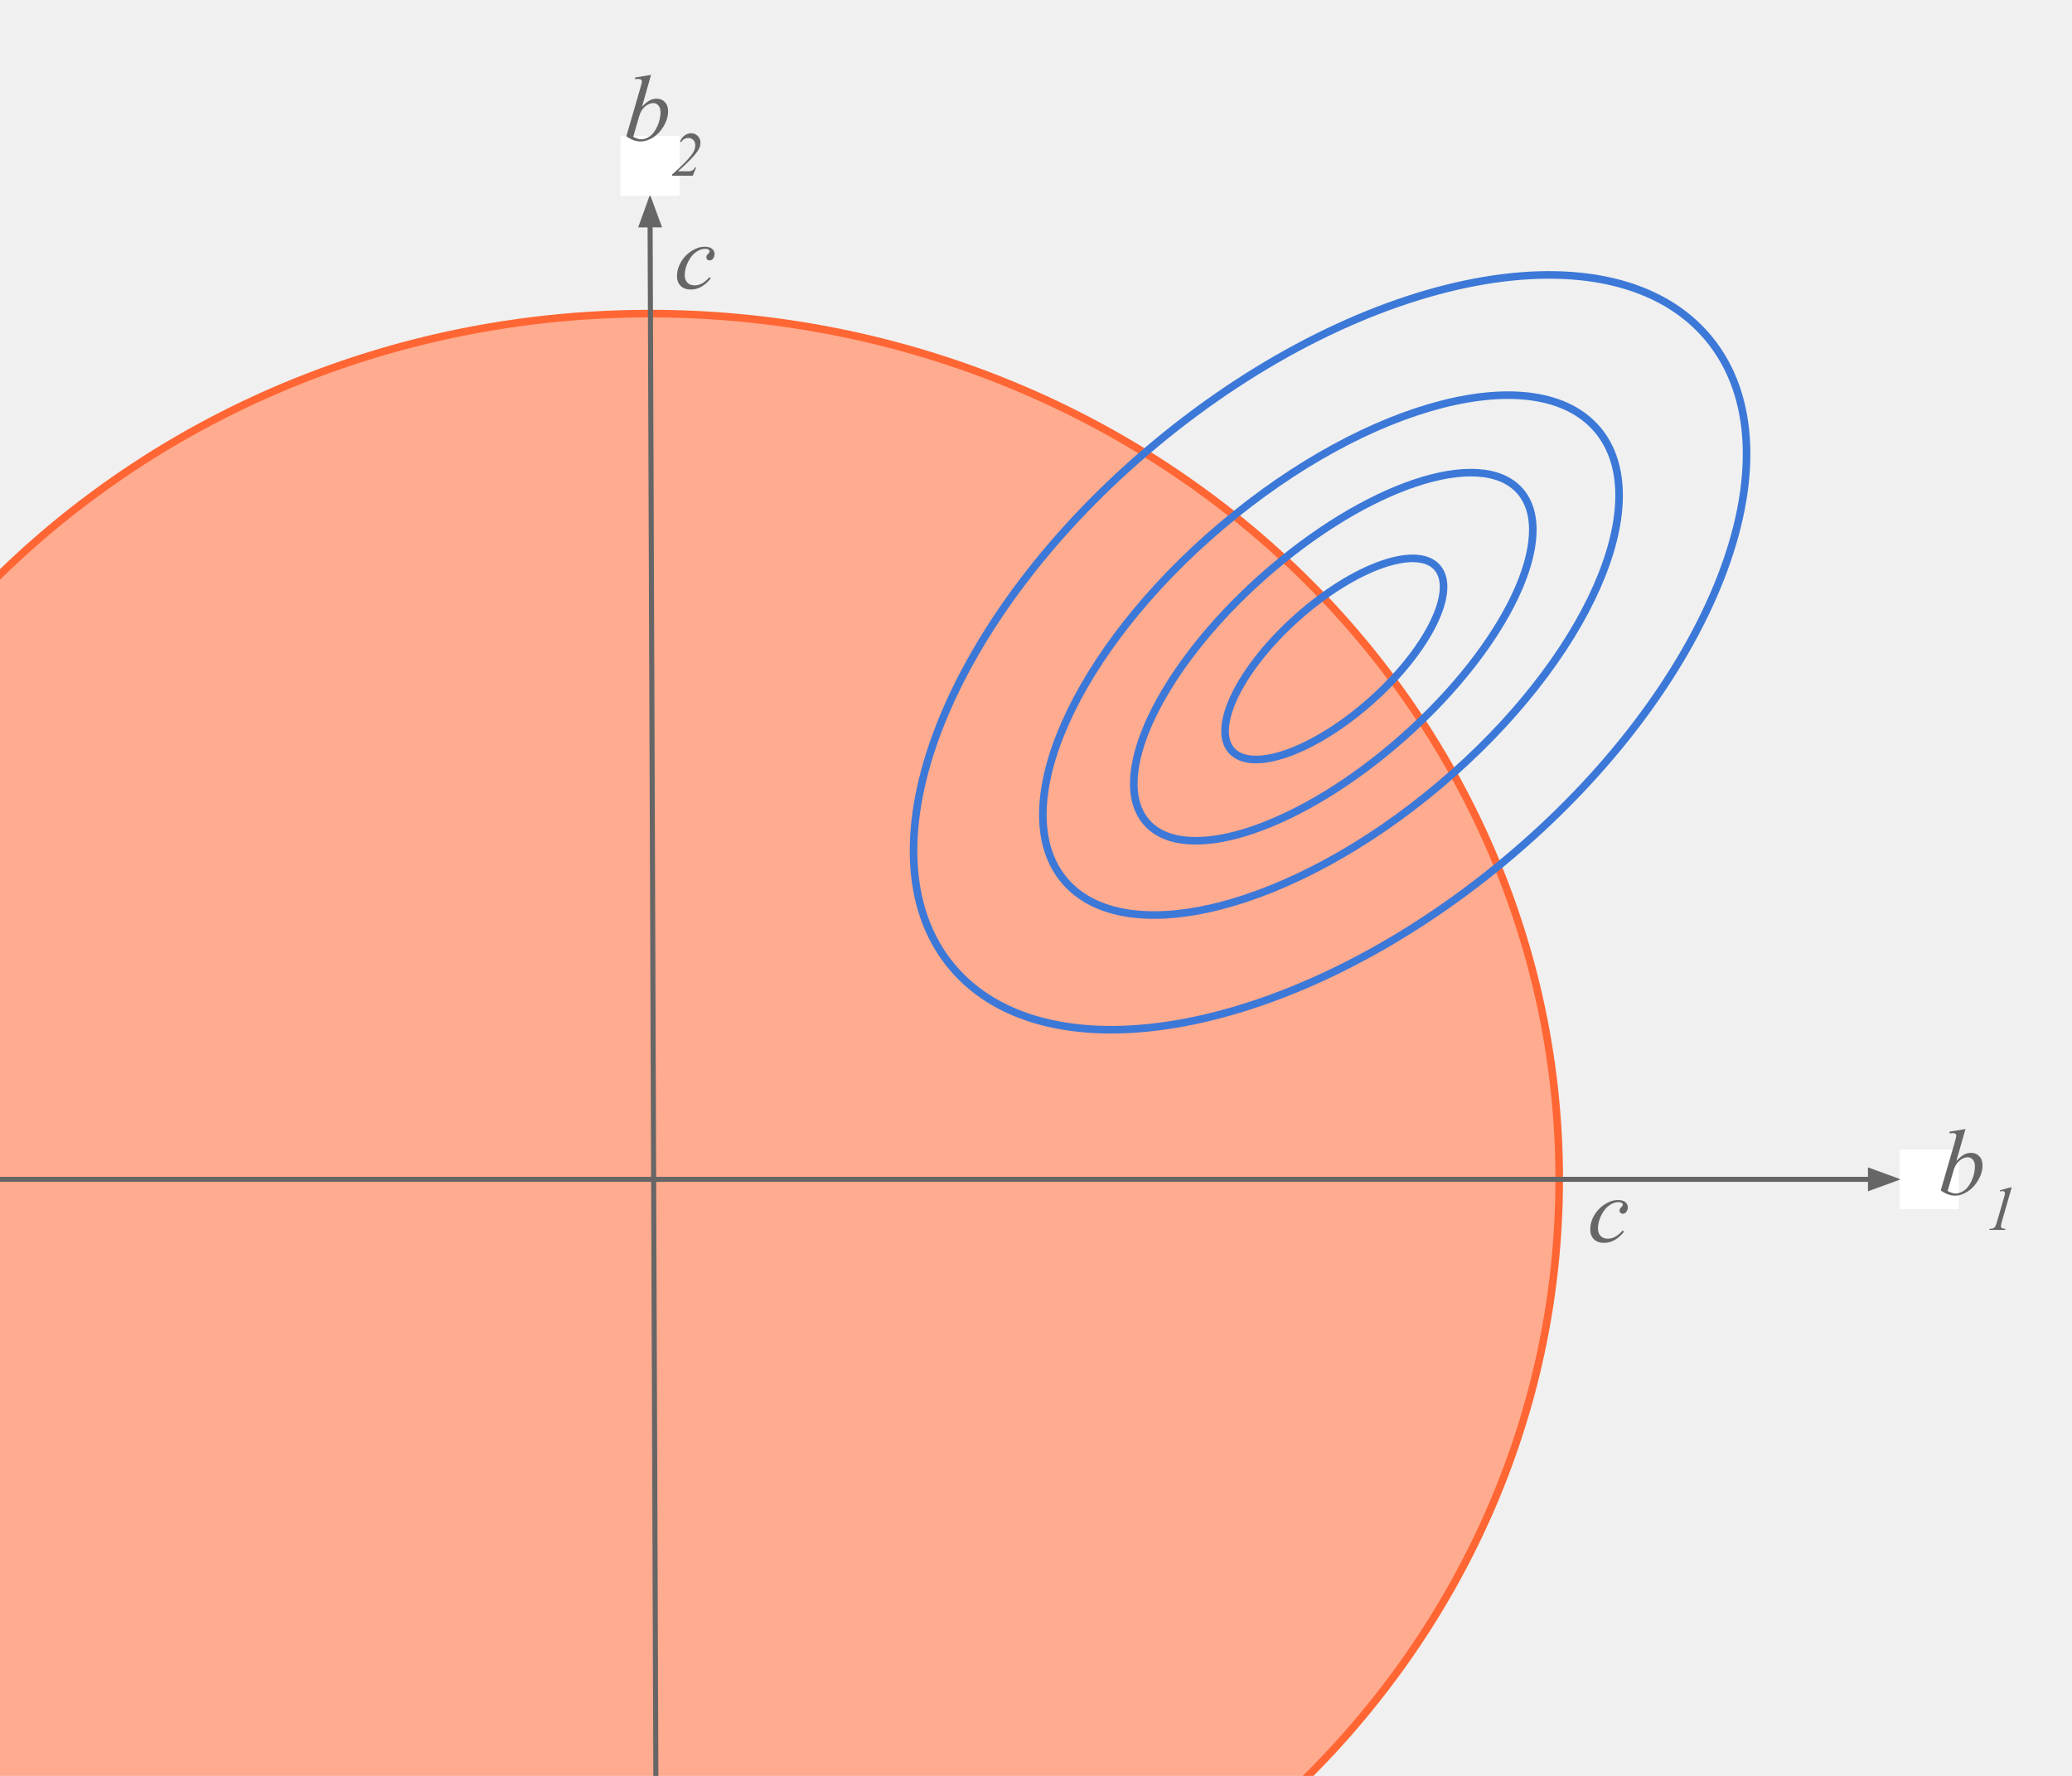
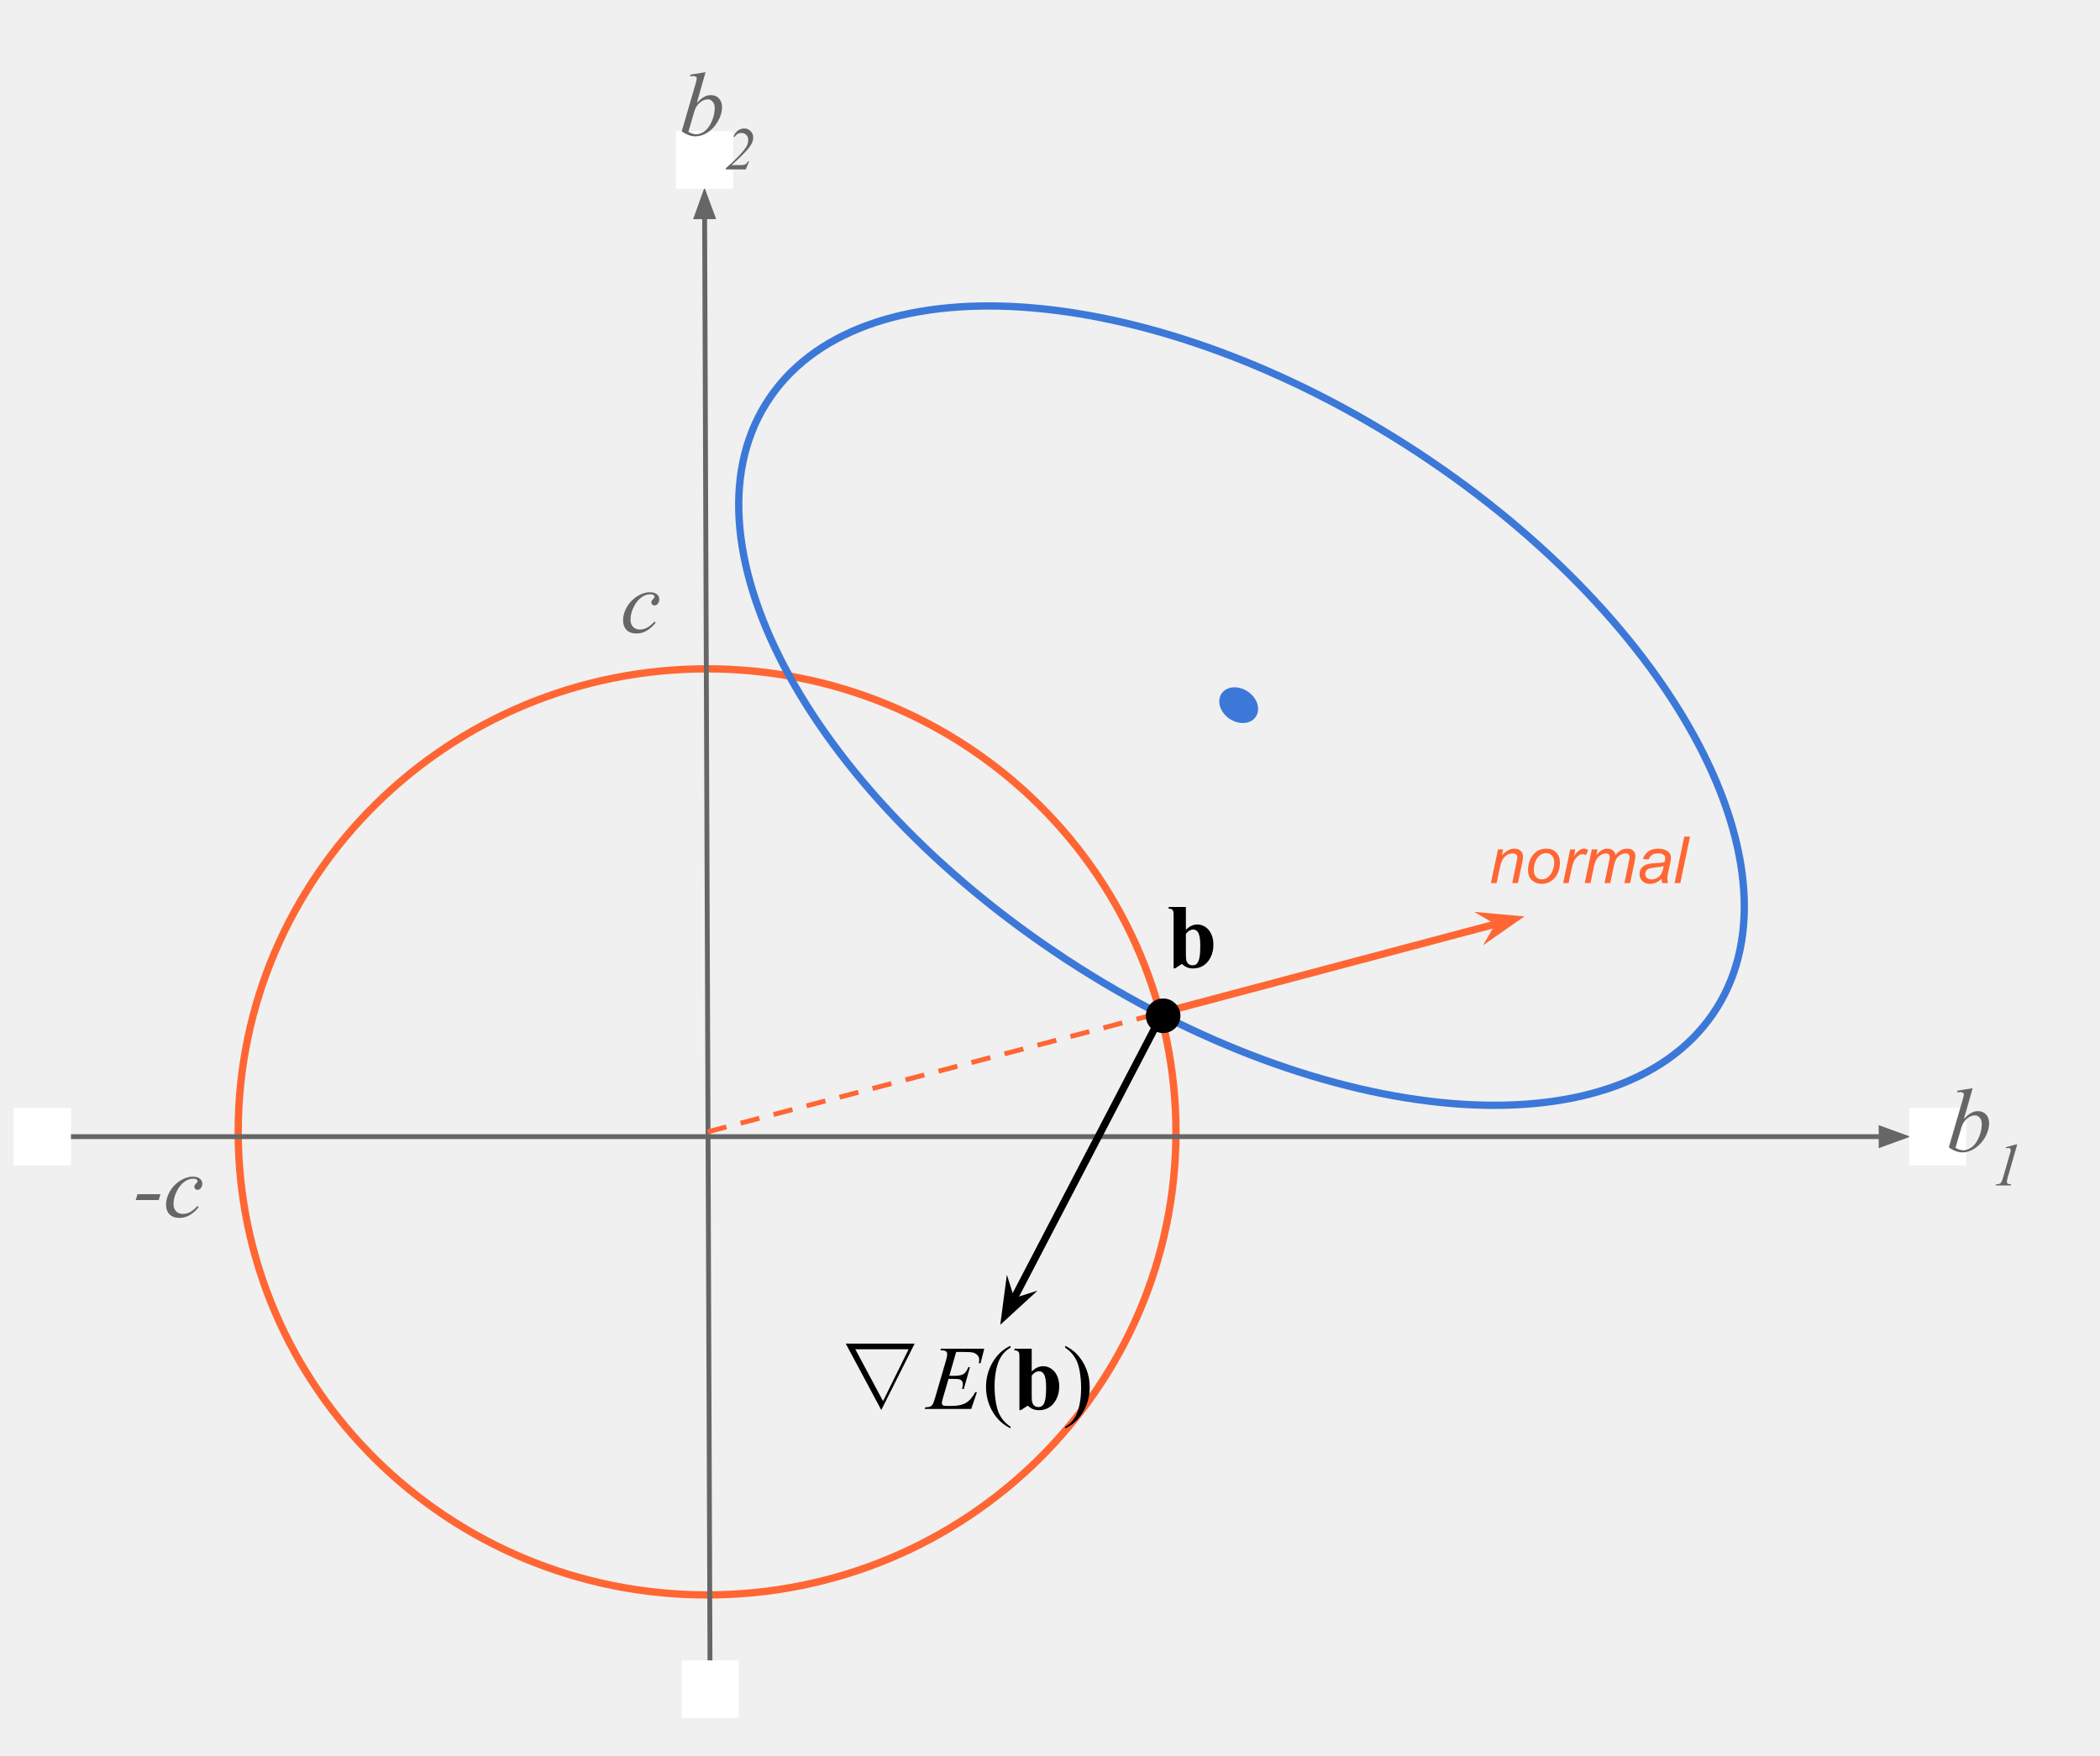
- <svg xmlns="http://www.w3.org/2000/svg" version="1.1" viewBox="0.0 0.0 819.858 702.738" fill="none" stroke="none" stroke-linecap="square" stroke-miterlimit="10">
+ <svg xmlns="http://www.w3.org/2000/svg" version="1.1" viewBox="0.0 0.0 861.971 720.814" fill="none" stroke="none" stroke-linecap="square" stroke-miterlimit="10">
  <clipPath id="p.0">
-     <path d="m0 0l819.858 0l0 702.738l-819.858 0l0 -702.738z" clip-rule="nonzero" />
+     <path d="m0 0l861.971 0l0 720.814l-861.971 0l0 -720.814z" clip-rule="nonzero" />
  </clipPath>
  <g clip-path="url(#p.0)">
-     <path fill="#000000" fill-opacity="0.0" d="m0 0l819.858 0l0 702.738l-819.858 0z" fill-rule="evenodd" />
-     <path fill="#ffab8f" d="m-102.289 466.473l0 0c0 -189.09 161.008 -342.378 359.622 -342.378l0 0c95.378 0 186.849 36.072 254.291 100.28c67.442 64.208 105.331 151.293 105.331 242.098l0 0c0 189.09 -161.008 342.378 -359.622 342.378l0 0c-198.614 0 -359.622 -153.288 -359.622 -342.378z" fill-rule="evenodd" />
-     <path stroke="#ff6633" stroke-width="3.0" stroke-linejoin="round" stroke-linecap="butt" d="m-102.289 466.473l0 0c0 -189.09 161.008 -342.378 359.622 -342.378l0 0c95.378 0 186.849 36.072 254.291 100.28c67.442 64.208 105.331 151.293 105.331 242.098l0 0c0 189.09 -161.008 342.378 -359.622 342.378l0 0c-198.614 0 -359.622 -153.288 -359.622 -342.378z" fill-rule="evenodd" />
-     <path fill="#000000" fill-opacity="0.0" d="m259.522 704.85l-2.331 -627.874" fill-rule="evenodd" />
-     <path stroke="#666666" stroke-width="2.0" stroke-linejoin="round" stroke-linecap="butt" d="m259.522 704.85l-2.286 -615.874" fill-rule="evenodd" />
-     <path fill="#666666" stroke="#666666" stroke-width="2.0" stroke-linecap="butt" d="m260.54 88.964l-3.337 -9.064l-3.27 9.088z" fill-rule="evenodd" />
-     <path fill="#000000" fill-opacity="0.0" d="m-3.404 466.675l755.528 0" fill-rule="evenodd" />
-     <path stroke="#666666" stroke-width="2.0" stroke-linejoin="round" stroke-linecap="butt" d="m-3.404 466.675l743.528 0" fill-rule="evenodd" />
-     <path fill="#666666" stroke="#666666" stroke-width="2.0" stroke-linecap="butt" d="m740.123 469.978l9.076 -3.303l-9.076 -3.303z" fill-rule="evenodd" />
-     <path fill="#ffffff" d="m245.979 54.331l22.425 0l0 22.646l-22.425 0z" fill-rule="evenodd" />
-     <path stroke="#ffffff" stroke-width="1.0" stroke-linejoin="round" stroke-linecap="butt" d="m245.979 54.331l22.425 0l0 22.646l-22.425 0z" fill-rule="evenodd" />
-     <path fill="#ffffff" d="m752.123 455.352l22.425 0l0 22.646l-22.425 0z" fill-rule="evenodd" />
-     <path stroke="#ffffff" stroke-width="1.0" stroke-linejoin="round" stroke-linecap="butt" d="m752.123 455.352l22.425 0l0 22.646l-22.425 0z" fill-rule="evenodd" />
-     <path fill="#000000" fill-opacity="0.0" d="m757.934 427.856l57.575 0l0 63.465l-57.575 0z" fill-rule="evenodd" />
-     <path fill="#666666" d="m777.699 446.774l-3.578 12.594q1.75 -1.812 3.047 -2.484q1.297 -0.688 2.719 -0.688q2.016 0 3.281 1.344q1.281 1.328 1.281 3.594q0 2.938 -1.688 5.844q-1.672 2.906 -4.203 4.531q-2.531 1.625 -4.984 1.625q-2.766 0 -5.656 -2.062l5.547 -19.078q0.625 -2.203 0.625 -2.594q0 -0.469 -0.281 -0.703q-0.422 -0.328 -1.25 -0.328q-0.375 0 -1.156 0.125l0 -0.688l6.297 -1.031zm-7.047 24.5q1.828 1.0 3.203 1.0q1.609 0 3.328 -1.172q1.719 -1.172 2.984 -3.953q1.281 -2.797 1.281 -5.641q0 -1.688 -0.844 -2.625q-0.828 -0.953 -1.953 -0.953q-1.688 0 -3.312 1.359q-1.625 1.359 -2.312 3.781l-2.375 8.203z" fill-rule="nonzero" />
-     <path fill="#666666" d="m795.988 469.883l-3.922 13.625q-0.328 1.203 -0.328 1.734q0 0.438 0.297 0.688q0.312 0.234 1.453 0.312l-0.109 0.453l-6.266 0l0.172 -0.453q1.0 -0.016 1.312 -0.156q0.516 -0.219 0.766 -0.578q0.406 -0.562 0.812 -2.0l2.812 -9.781q0.266 -0.891 0.281 -1.031q0.047 -0.234 0.047 -0.469q0 -0.422 -0.234 -0.656q-0.234 -0.25 -0.641 -0.25q-0.312 0 -0.984 0.141l-0.156 -0.438l4.094 -1.141l0.594 0z" fill-rule="nonzero" />
-     <path fill="#000000" fill-opacity="0.0" d="m237.843 10.708l57.575 0l0 63.465l-57.575 0z" fill-rule="evenodd" />
-     <path fill="#666666" d="m257.608 29.626l-3.578 12.594q1.75 -1.812 3.047 -2.484q1.297 -0.688 2.719 -0.688q2.016 0 3.281 1.344q1.281 1.328 1.281 3.594q0 2.938 -1.688 5.844q-1.672 2.906 -4.203 4.531q-2.531 1.625 -4.984 1.625q-2.766 0 -5.656 -2.062l5.547 -19.078q0.625 -2.203 0.625 -2.594q0 -0.469 -0.281 -0.703q-0.422 -0.328 -1.25 -0.328q-0.375 0 -1.156 0.125l0 -0.688l6.297 -1.031zm-7.047 24.5q1.828 1.0 3.203 1.0q1.609 0 3.328 -1.172q1.719 -1.172 2.984 -3.953q1.281 -2.797 1.281 -5.641q0 -1.688 -0.844 -2.625q-0.828 -0.953 -1.953 -0.953q-1.688 0 -3.312 1.359q-1.625 1.359 -2.312 3.781l-2.375 8.203z" fill-rule="nonzero" />
-     <path fill="#666666" d="m274.1 69.548l-8.203 0l0 -0.453q6.266 -5.484 8.281 -8.609q0.938 -1.438 0.938 -3.031q0 -1.266 -0.781 -2.062q-0.781 -0.797 -2.016 -0.797q-1.719 0 -2.812 1.641l-0.422 -0.188q0.609 -1.578 1.797 -2.438q1.203 -0.875 2.578 -0.875q1.562 0 2.625 1.078q1.078 1.078 1.078 2.609q0 1.062 -0.375 1.969q-0.578 1.422 -2.141 3.188q-2.391 2.703 -6.359 6.203l4.125 0q1.0 0 1.641 -0.406q0.641 -0.422 0.922 -1.109l0.484 0l-1.359 3.281z" fill-rule="nonzero" />
-     <path fill="#000000" fill-opacity="0.0" d="m257.856 69.294l57.575 0l0 63.465l-57.575 0z" fill-rule="evenodd" />
-     <path fill="#666666" d="m281.262 110.165q-1.891 2.281 -3.828 3.344q-1.922 1.062 -4.078 1.062q-2.594 0 -4.047 -1.453q-1.438 -1.469 -1.438 -3.922q0 -2.797 1.547 -5.484q1.562 -2.703 4.203 -4.391q2.641 -1.688 5.172 -1.688q1.984 0 2.969 0.828q0.984 0.828 0.984 2.031q0 1.141 -0.688 1.938q-0.516 0.625 -1.266 0.625q-0.562 0 -0.938 -0.359q-0.375 -0.375 -0.375 -0.922q0 -0.344 0.141 -0.625q0.141 -0.297 0.562 -0.703q0.422 -0.422 0.516 -0.594q0.094 -0.188 0.094 -0.391q0 -0.391 -0.344 -0.641q-0.531 -0.359 -1.5 -0.359q-1.781 0 -3.531 1.266q-1.75 1.25 -2.984 3.562q-1.5 2.812 -1.5 5.609q0 1.859 1.047 2.953q1.062 1.078 2.891 1.078q1.406 0 2.781 -0.703q1.375 -0.703 3.094 -2.547l0.516 0.484z" fill-rule="nonzero" />
-     <path fill="#000000" fill-opacity="0.0" d="m619.212 446.533l57.575 0l0 63.465l-57.575 0z" fill-rule="evenodd" />
-     <path fill="#666666" d="m642.619 487.404q-1.891 2.281 -3.828 3.344q-1.922 1.062 -4.078 1.062q-2.594 0 -4.047 -1.453q-1.438 -1.469 -1.438 -3.922q0 -2.797 1.547 -5.484q1.562 -2.703 4.203 -4.391q2.641 -1.688 5.172 -1.688q1.984 0 2.969 0.828q0.984 0.828 0.984 2.031q0 1.141 -0.688 1.938q-0.516 0.625 -1.266 0.625q-0.562 0 -0.938 -0.359q-0.375 -0.375 -0.375 -0.922q0 -0.344 0.141 -0.625q0.141 -0.297 0.562 -0.703q0.422 -0.422 0.516 -0.594q0.094 -0.188 0.094 -0.391q0 -0.391 -0.344 -0.641q-0.531 -0.359 -1.5 -0.359q-1.781 0 -3.531 1.266q-1.75 1.25 -2.984 3.562q-1.5 2.812 -1.5 5.609q0 1.859 1.047 2.953q1.062 1.078 2.891 1.078q1.406 0 2.781 -0.703q1.375 -0.703 3.094 -2.547l0.516 0.484z" fill-rule="nonzero" />
-     <path fill="#000000" fill-opacity="0.0" d="m376.52 382.384l0 0c-37.947 -45.748 -1.657 -138.464 81.055 -207.087l0 0c82.712 -68.622 180.526 -87.166 218.472 -41.417l0 0c37.947 45.748 1.657 138.464 -81.055 207.087l0 0c-82.712 68.622 -180.526 87.166 -218.472 41.417z" fill-rule="evenodd" />
-     <path stroke="#3c78d8" stroke-width="3.0" stroke-linejoin="round" stroke-linecap="butt" d="m376.52 382.384l0 0c-37.947 -45.748 -1.657 -138.464 81.055 -207.087l0 0c82.712 -68.622 180.526 -87.166 218.472 -41.417l0 0c37.947 45.748 1.657 138.464 -81.055 207.087l0 0c-82.712 68.622 -180.526 87.166 -218.472 41.417z" fill-rule="evenodd" />
-     <path fill="#000000" fill-opacity="0.0" d="m421.213 348.46l0 0c-23.909 -28.249 3.913 -91.099 62.142 -140.378l0 0c58.229 -49.279 124.815 -66.328 148.724 -38.079l0 0c23.909 28.249 -3.913 91.098 -62.142 140.378l0 0c-58.229 49.279 -124.815 66.328 -148.724 38.079z" fill-rule="evenodd" />
-     <path stroke="#3c78d8" stroke-width="3.0" stroke-linejoin="round" stroke-linecap="butt" d="m421.213 348.46l0 0c-23.909 -28.249 3.913 -91.099 62.142 -140.378l0 0c58.229 -49.279 124.815 -66.328 148.724 -38.079l0 0c23.909 28.249 -3.913 91.098 -62.142 140.378l0 0c-58.229 49.279 -124.815 66.328 -148.724 38.079z" fill-rule="evenodd" />
-     <path fill="#000000" fill-opacity="0.0" d="m453.787 325.521l0 0c-15.49 -17.412 4.985 -60.922 45.732 -97.181l0 0c40.747 -36.259 86.337 -51.538 101.827 -34.126l0 0c15.49 17.412 -4.985 60.922 -45.732 97.181l0 0c-40.747 36.259 -86.337 51.538 -101.827 34.126z" fill-rule="evenodd" />
-     <path stroke="#3c78d8" stroke-width="3.0" stroke-linejoin="round" stroke-linecap="butt" d="m453.787 325.521l0 0c-15.49 -17.412 4.985 -60.922 45.732 -97.181l0 0c40.747 -36.259 86.337 -51.538 101.827 -34.126l0 0c15.49 17.412 -4.985 60.922 -45.732 97.181l0 0c-40.747 36.259 -86.337 51.538 -101.827 34.126z" fill-rule="evenodd" />
-     <path fill="#000000" fill-opacity="0.0" d="m487.304 296.992l0 0c-8.097 -9.08 3.543 -32.664 26 -52.677l0 0c22.457 -20.013 47.226 -28.875 55.323 -19.795l0 0c8.097 9.08 -3.543 32.664 -26.0 52.677l0 0c-22.457 20.013 -47.226 28.875 -55.323 19.795z" fill-rule="evenodd" />
-     <path stroke="#3c78d8" stroke-width="3.0" stroke-linejoin="round" stroke-linecap="butt" d="m487.304 296.992l0 0c-8.097 -9.08 3.543 -32.664 26 -52.677l0 0c22.457 -20.013 47.226 -28.875 55.323 -19.795l0 0c8.097 9.08 -3.543 32.664 -26.0 52.677l0 0c-22.457 20.013 -47.226 28.875 -55.323 19.795z" fill-rule="evenodd" />
+     <path fill="#000000" fill-opacity="0.0" d="m0 0l861.971 0l0 720.814l-861.971 0z" fill-rule="evenodd" />
+     <path fill="#ffffff" d="m6.186 455.352l22.425 0l0 22.646l-22.425 0z" fill-rule="evenodd" />
+     <path stroke="#ffffff" stroke-width="1.0" stroke-linejoin="round" stroke-linecap="butt" d="m6.186 455.352l22.425 0l0 22.646l-22.425 0z" fill-rule="evenodd" />
+     <path fill="#000000" fill-opacity="0.0" d="m97.772 464.706l0 0c0 -104.995 86.166 -190.11 192.457 -190.11l0 0c51.043 0 99.995 20.029 136.087 55.682c36.093 35.653 56.369 84.008 56.369 134.428l0 0c0 104.995 -86.166 190.11 -192.457 190.11l0 0c-106.291 0 -192.457 -85.115 -192.457 -190.11z" fill-rule="evenodd" />
+     <path stroke="#ff6633" stroke-width="3.0" stroke-linejoin="round" stroke-linecap="butt" d="m97.772 464.706l0 0c0 -104.995 86.166 -190.11 192.457 -190.11l0 0c51.043 0 99.995 20.029 136.087 55.682c36.093 35.653 56.369 84.008 56.369 134.428l0 0c0 104.995 -86.166 190.11 -192.457 190.11l0 0c-106.291 0 -192.457 -85.115 -192.457 -190.11z" fill-rule="evenodd" />
+     <path fill="#000000" fill-opacity="0.0" d="m291.509 704.845l-2.331 -627.874" fill-rule="evenodd" />
+     <path stroke="#666666" stroke-width="2.0" stroke-linejoin="round" stroke-linecap="butt" d="m291.509 704.845l-2.286 -615.874" fill-rule="evenodd" />
+     <path fill="#666666" stroke="#666666" stroke-width="2.0" stroke-linecap="butt" d="m292.526 88.959l-3.337 -9.064l-3.27 9.088z" fill-rule="evenodd" />
+     <path fill="#000000" fill-opacity="0.0" d="m28.612 466.675l755.528 0" fill-rule="evenodd" />
+     <path stroke="#666666" stroke-width="2.0" stroke-linejoin="round" stroke-linecap="butt" d="m28.612 466.675l743.528 0" fill-rule="evenodd" />
+     <path fill="#666666" stroke="#666666" stroke-width="2.0" stroke-linecap="butt" d="m772.139 469.978l9.076 -3.303l-9.076 -3.303z" fill-rule="evenodd" />
+     <path fill="#ffffff" d="m277.979 54.331l22.425 0l0 22.646l-22.425 0z" fill-rule="evenodd" />
+     <path stroke="#ffffff" stroke-width="1.0" stroke-linejoin="round" stroke-linecap="butt" d="m277.979 54.331l22.425 0l0 22.646l-22.425 0z" fill-rule="evenodd" />
+     <path fill="#ffffff" d="m280.297 682.199l22.425 0l0 22.646l-22.425 0z" fill-rule="evenodd" />
+     <path stroke="#ffffff" stroke-width="1.0" stroke-linejoin="round" stroke-linecap="butt" d="m280.297 682.199l22.425 0l0 22.646l-22.425 0z" fill-rule="evenodd" />
+     <path fill="#ffffff" d="m6.186 455.352l22.425 0l0 22.646l-22.425 0z" fill-rule="evenodd" />
+     <path stroke="#ffffff" stroke-width="1.0" stroke-linejoin="round" stroke-linecap="butt" d="m6.186 455.352l22.425 0l0 22.646l-22.425 0z" fill-rule="evenodd" />
+     <path fill="#ffffff" d="m784.123 455.352l22.425 0l0 22.646l-22.425 0z" fill-rule="evenodd" />
+     <path stroke="#ffffff" stroke-width="1.0" stroke-linejoin="round" stroke-linecap="butt" d="m784.123 455.352l22.425 0l0 22.646l-22.425 0z" fill-rule="evenodd" />
+     <path fill="#000000" fill-opacity="0.0" d="m789.934 427.856l57.575 0l0 63.465l-57.575 0z" fill-rule="evenodd" />
+     <path fill="#666666" d="m809.699 446.774l-3.578 12.594q1.75 -1.812 3.047 -2.484q1.297 -0.688 2.719 -0.688q2.016 0 3.281 1.344q1.281 1.328 1.281 3.594q0 2.938 -1.688 5.844q-1.672 2.906 -4.203 4.531q-2.531 1.625 -4.984 1.625q-2.766 0 -5.656 -2.062l5.547 -19.078q0.625 -2.203 0.625 -2.594q0 -0.469 -0.281 -0.703q-0.422 -0.328 -1.25 -0.328q-0.375 0 -1.156 0.125l0 -0.688l6.297 -1.031zm-7.047 24.5q1.828 1.0 3.203 1.0q1.609 0 3.328 -1.172q1.719 -1.172 2.984 -3.953q1.281 -2.797 1.281 -5.641q0 -1.688 -0.844 -2.625q-0.828 -0.953 -1.953 -0.953q-1.688 0 -3.312 1.359q-1.625 1.359 -2.312 3.781l-2.375 8.203z" fill-rule="nonzero" />
+     <path fill="#666666" d="m827.988 469.883l-3.922 13.625q-0.328 1.203 -0.328 1.734q0 0.438 0.297 0.688q0.312 0.234 1.453 0.312l-0.109 0.453l-6.266 0l0.172 -0.453q1.0 -0.016 1.312 -0.156q0.516 -0.219 0.766 -0.578q0.406 -0.562 0.812 -2.0l2.812 -9.781q0.266 -0.891 0.281 -1.031q0.047 -0.234 0.047 -0.469q0 -0.422 -0.234 -0.656q-0.234 -0.25 -0.641 -0.25q-0.312 0 -0.984 0.141l-0.156 -0.438l4.094 -1.141l0.594 0z" fill-rule="nonzero" />
+     <path fill="#000000" fill-opacity="0.0" d="m269.843 10.708l57.575 0l0 63.465l-57.575 0z" fill-rule="evenodd" />
+     <path fill="#666666" d="m289.608 29.626l-3.578 12.594q1.75 -1.812 3.047 -2.484q1.297 -0.688 2.719 -0.688q2.016 0 3.281 1.344q1.281 1.328 1.281 3.594q0 2.938 -1.688 5.844q-1.672 2.906 -4.203 4.531q-2.531 1.625 -4.984 1.625q-2.766 0 -5.656 -2.062l5.547 -19.078q0.625 -2.203 0.625 -2.594q0 -0.469 -0.281 -0.703q-0.422 -0.328 -1.25 -0.328q-0.375 0 -1.156 0.125l0 -0.688l6.297 -1.031zm-7.047 24.5q1.828 1.0 3.203 1.0q1.609 0 3.328 -1.172q1.719 -1.172 2.984 -3.953q1.281 -2.797 1.281 -5.641q0 -1.688 -0.844 -2.625q-0.828 -0.953 -1.953 -0.953q-1.688 0 -3.312 1.359q-1.625 1.359 -2.312 3.781l-2.375 8.203z" fill-rule="nonzero" />
+     <path fill="#666666" d="m306.1 69.548l-8.203 0l0 -0.453q6.266 -5.484 8.281 -8.609q0.938 -1.438 0.938 -3.031q0 -1.266 -0.781 -2.062q-0.781 -0.797 -2.016 -0.797q-1.719 0 -2.812 1.641l-0.422 -0.188q0.609 -1.578 1.797 -2.438q1.203 -0.875 2.578 -0.875q1.562 0 2.625 1.078q1.078 1.078 1.078 2.609q0 1.062 -0.375 1.969q-0.578 1.422 -2.141 3.188q-2.391 2.703 -6.359 6.203l4.125 0q1.0 0 1.641 -0.406q0.641 -0.422 0.922 -1.109l0.484 0l-1.359 3.281z" fill-rule="nonzero" />
+     <path fill="#000000" fill-opacity="0.0" d="m222.722 214.818l57.575 0l0 63.465l-57.575 0z" fill-rule="evenodd" />
+     <path fill="#666666" d="m269.135 255.689q-1.891 2.281 -3.828 3.344q-1.922 1.062 -4.078 1.062q-2.594 0 -4.047 -1.453q-1.438 -1.469 -1.438 -3.922q0 -2.797 1.547 -5.484q1.562 -2.703 4.203 -4.391q2.641 -1.688 5.172 -1.688q1.984 0 2.969 0.828q0.984 0.828 0.984 2.031q0 1.141 -0.688 1.938q-0.516 0.625 -1.266 0.625q-0.562 0 -0.938 -0.359q-0.375 -0.375 -0.375 -0.922q0 -0.344 0.141 -0.625q0.141 -0.297 0.562 -0.703q0.422 -0.422 0.516 -0.594q0.094 -0.188 0.094 -0.391q0 -0.391 -0.344 -0.641q-0.531 -0.359 -1.5 -0.359q-1.781 0 -3.531 1.266q-1.75 1.25 -2.984 3.562q-1.5 2.812 -1.5 5.609q0 1.859 1.047 2.953q1.062 1.078 2.891 1.078q1.406 0 2.781 -0.703q1.375 -0.703 3.094 -2.547l0.516 0.484z" fill-rule="nonzero" />
+     <path fill="#000000" fill-opacity="0.0" d="m45.714 454.754l57.575 0l0 63.465l-57.575 0z" fill-rule="evenodd" />
+     <path fill="#666666" d="m65.886 490.281l-0.75 2.422l-9.438 0l0.75 -2.422l9.438 0zm15.665 5.344q-1.891 2.281 -3.828 3.344q-1.922 1.062 -4.078 1.062q-2.594 0 -4.047 -1.453q-1.438 -1.469 -1.438 -3.922q0 -2.797 1.547 -5.484q1.562 -2.703 4.203 -4.391q2.641 -1.688 5.172 -1.688q1.984 0 2.969 0.828q0.984 0.828 0.984 2.031q0 1.141 -0.688 1.938q-0.516 0.625 -1.266 0.625q-0.562 0 -0.938 -0.359q-0.375 -0.375 -0.375 -0.922q0 -0.344 0.141 -0.625q0.141 -0.297 0.562 -0.703q0.422 -0.422 0.516 -0.594q0.094 -0.188 0.094 -0.391q0 -0.391 -0.344 -0.641q-0.531 -0.359 -1.5 -0.359q-1.781 0 -3.531 1.266q-1.75 1.25 -2.984 3.562q-1.5 2.812 -1.5 5.609q0 1.859 1.047 2.953q1.062 1.078 2.891 1.078q1.406 0 2.781 -0.703q1.375 -0.703 3.094 -2.547l0.516 0.484z" fill-rule="nonzero" />
+     <path fill="#000000" fill-opacity="0.0" d="m702.934 416.496l0 0c-39.782 57.525 -158.592 47.393 -265.37 -22.63l0 0c-106.778 -70.023 -161.089 -173.42 -121.307 -230.945l0 0c39.782 -57.525 158.592 -47.393 265.37 22.63l0 0c106.778 70.023 161.089 173.42 121.307 230.945z" fill-rule="evenodd" />
+     <path stroke="#3c78d8" stroke-width="3.0" stroke-linejoin="round" stroke-linecap="butt" d="m702.934 416.496l0 0c-39.782 57.525 -158.592 47.393 -265.37 -22.63l0 0c-106.778 -70.023 -161.089 -173.42 -121.307 -230.945l0 0c39.782 -57.525 158.592 -47.393 265.37 22.63l0 0c106.778 70.023 161.089 173.42 121.307 230.945z" fill-rule="evenodd" />
+     <path fill="#000000" fill-opacity="0.0" d="m476.583 417.176l-66.016 126.74" fill-rule="evenodd" />
+     <path stroke="#000000" stroke-width="3.0" stroke-linejoin="round" stroke-linecap="butt" d="m476.583 417.176l-61.266 117.622" fill-rule="evenodd" />
+     <path fill="#000000" stroke="#000000" stroke-width="3.0" stroke-linecap="butt" d="m415.316 534.798l-1.434 -4.551l-1.29 9.779l7.274 -6.662z" fill-rule="evenodd" />
+     <path fill="#000000" fill-opacity="0.0" d="m334.06 533.617l125.354 0l0 63.465l-125.354 0z" fill-rule="evenodd" />
+     <path fill="#000000" d="m375.435 551.629l-13.703 27.266l-14.594 -27.266l28.297 0zm-12.984 23.625l10.5 -21.297l-21.875 0l11.375 21.297z" fill-rule="nonzero" />
+     <path fill="#000000" d="m392.467 555.066l-2.812 9.781l2.312 0q2.469 0 3.578 -0.75q1.125 -0.766 1.922 -2.812l0.672 0l-2.531 8.969l-0.734 0q0.328 -1.125 0.328 -1.938q0 -0.781 -0.312 -1.25q-0.312 -0.469 -0.875 -0.703q-0.562 -0.234 -2.344 -0.234l-2.344 0l-2.391 8.188q-0.344 1.188 -0.344 1.812q0 0.469 0.453 0.828q0.312 0.266 1.547 0.266l2.188 0q3.547 0 5.688 -1.25q2.156 -1.266 3.844 -4.391l0.672 0l-2.328 6.875l-19.109 0l0.25 -0.672q1.406 -0.031 1.906 -0.25q0.734 -0.328 1.062 -0.844q0.484 -0.75 1.156 -3.141l4.344 -14.906q0.516 -1.797 0.516 -2.75q0 -0.688 -0.484 -1.078q-0.484 -0.406 -1.891 -0.406l-0.391 0l0.219 -0.672l17.766 0l-1.531 5.969l-0.688 0q0.141 -0.844 0.141 -1.406q0 -0.969 -0.484 -1.625q-0.609 -0.844 -1.797 -1.281q-0.875 -0.328 -4.031 -0.328l-3.141 0z" fill-rule="nonzero" />
+     <path fill="#000000" d="m414.784 585.769l0 0.672q-2.75 -1.391 -4.594 -3.25q-2.625 -2.641 -4.047 -6.219q-1.422 -3.594 -1.422 -7.469q0 -5.641 2.781 -10.297q2.797 -4.656 7.281 -6.672l0 0.766q-2.25 1.25 -3.688 3.406q-1.438 2.141 -2.156 5.438q-0.703 3.297 -0.703 6.891q0 3.906 0.609 7.094q0.469 2.516 1.141 4.031q0.672 1.516 1.812 2.922q1.141 1.406 2.984 2.688z" fill-rule="nonzero" />
+     <path fill="#000000" d="m423.48 553.738l0 9.391q2.141 -2.219 4.703 -2.219q1.75 0 3.297 1.031q1.547 1.016 2.422 2.922q0.875 1.891 0.875 4.375q0 2.781 -1.109 5.062q-1.109 2.281 -2.969 3.484q-1.859 1.188 -4.25 1.188q-1.391 0 -2.469 -0.438q-1.062 -0.438 -2.109 -1.422l-2.828 1.828l-0.609 0l0 -21.656q0 -1.484 -0.141 -1.828q-0.172 -0.516 -0.562 -0.75q-0.391 -0.25 -1.328 -0.297l0 -0.672l7.078 0zm0 11.016l0 7.578q0 2.312 0.109 2.953q0.172 1.078 0.859 1.75q0.703 0.656 1.781 0.656q0.922 0 1.594 -0.531q0.672 -0.531 1.109 -2.094q0.453 -1.562 0.453 -5.656q0 -3.906 -0.984 -5.375q-0.719 -1.047 -1.922 -1.047q-1.562 0 -3.0 1.766z" fill-rule="nonzero" />
+     <path fill="#000000" d="m437.224 553.301l0 -0.766q2.766 1.375 4.609 3.234q2.609 2.656 4.031 6.234q1.422 3.578 1.422 7.469q0 5.656 -2.781 10.312q-2.781 4.656 -7.281 6.656l0 -0.672q2.234 -1.266 3.688 -3.406q1.453 -2.141 2.141 -5.438q0.703 -3.312 0.703 -6.906q0 -3.891 -0.594 -7.094q-0.453 -2.516 -1.141 -4.016q-0.688 -1.516 -1.812 -2.922q-1.125 -1.406 -2.984 -2.688z" fill-rule="nonzero" />
+     <path fill="#3c78d8" d="m501.661 284.414l0 0c2.322 -2.914 7.237 -2.991 10.976 -0.173l0 0c3.74 2.818 4.889 7.464 2.567 10.378l0 0c-2.322 2.914 -7.237 2.991 -10.976 0.173l0 0c-3.74 -2.818 -4.889 -7.464 -2.567 -10.378z" fill-rule="evenodd" />
+     <path fill="#000000" fill-opacity="0.0" d="m469.903 352.256l57.575 0l0 63.465l-57.575 0z" fill-rule="evenodd" />
+     <path fill="#000000" d="m486.762 372.377l0 9.391q2.141 -2.219 4.703 -2.219q1.75 0 3.297 1.031q1.547 1.016 2.422 2.922q0.875 1.891 0.875 4.375q0 2.781 -1.109 5.062q-1.109 2.281 -2.969 3.484q-1.859 1.188 -4.25 1.188q-1.391 0 -2.469 -0.438q-1.062 -0.438 -2.109 -1.422l-2.828 1.828l-0.609 0l0 -21.656q0 -1.484 -0.141 -1.828q-0.172 -0.516 -0.562 -0.75q-0.391 -0.25 -1.328 -0.297l0 -0.672l7.078 0zm0 11.016l0 7.578q0 2.312 0.109 2.953q0.172 1.078 0.859 1.75q0.703 0.656 1.781 0.656q0.922 0 1.594 -0.531q0.672 -0.531 1.109 -2.094q0.453 -1.562 0.453 -5.656q0 -3.906 -0.984 -5.375q-0.719 -1.047 -1.922 -1.047q-1.562 0 -3.0 1.766z" fill-rule="nonzero" />
+     <path fill="#000000" fill-opacity="0.0" d="m476.583 415.856l149.165 -39.622" fill-rule="evenodd" />
+     <path stroke="#ff6633" stroke-width="3.0" stroke-linejoin="round" stroke-linecap="butt" d="m476.583 415.856l139.229 -36.983" fill-rule="evenodd" />
+     <path fill="#ff6633" stroke="#ff6633" stroke-width="3.0" stroke-linecap="butt" d="m615.811 378.873l-2.395 4.127l8.093 -5.64l-9.825 -0.881z" fill-rule="evenodd" />
+     <path fill="#000000" fill-opacity="0.0" d="m290.438 464.701l311.559 -81.858" fill-rule="evenodd" />
+     <path stroke="#ff6633" stroke-width="2.0" stroke-linejoin="round" stroke-linecap="butt" stroke-dasharray="8.0,6.0" d="m290.438 464.701l311.559 -81.858" fill-rule="evenodd" />
+     <path fill="#000000" d="m470.824 417.04l0 0c0 -3.644 2.954 -6.598 6.598 -6.598l0 0c1.75 0 3.428 0.695 4.666 1.933c1.237 1.237 1.933 2.916 1.933 4.666l0 0c0 3.644 -2.954 6.598 -6.598 6.598l0 0c-3.644 0 -6.598 -2.954 -6.598 -6.598z" fill-rule="evenodd" />
+     <path stroke="#000000" stroke-width="1.0" stroke-linejoin="round" stroke-linecap="butt" d="m470.824 417.04l0 0c0 -3.644 2.954 -6.598 6.598 -6.598l0 0c1.75 0 3.428 0.695 4.666 1.933c1.237 1.237 1.933 2.916 1.933 4.666l0 0c0 3.644 -2.954 6.598 -6.598 6.598l0 0c-3.644 0 -6.598 -2.954 -6.598 -6.598z" fill-rule="evenodd" />
+     <path fill="#000000" fill-opacity="0.0" d="m602.079 327.966l116.126 0l0 63.465l-116.126 0z" fill-rule="evenodd" />
+     <path fill="#ff6633" d="m611.969 362.566l2.891 -13.828l2.125 0l-0.5 2.406q1.391 -1.406 2.594 -2.062q1.219 -0.656 2.484 -0.656q1.672 0 2.625 0.922q0.953 0.906 0.953 2.422q0 0.781 -0.328 2.422l-1.766 8.375l-2.344 0l1.828 -8.766q0.281 -1.266 0.281 -1.875q0 -0.703 -0.484 -1.125q-0.469 -0.438 -1.375 -0.438q-1.812 0 -3.219 1.312q-1.406 1.297 -2.078 4.453l-1.344 6.438l-2.344 0zm15.231 -5.25q0 -4.047 2.391 -6.703q1.969 -2.188 5.156 -2.188q2.5 0 4.016 1.562q1.531 1.562 1.531 4.219q0 2.391 -0.969 4.438q-0.953 2.047 -2.734 3.141q-1.766 1.094 -3.734 1.094q-1.609 0 -2.938 -0.688q-1.328 -0.688 -2.031 -1.953q-0.688 -1.266 -0.688 -2.922zm2.359 -0.234q0 1.953 0.938 2.969q0.938 1.0 2.375 1.0q0.766 0 1.5 -0.297q0.75 -0.312 1.375 -0.938q0.641 -0.625 1.094 -1.422q0.453 -0.797 0.719 -1.719q0.406 -1.297 0.406 -2.484q0 -1.875 -0.953 -2.906q-0.938 -1.031 -2.359 -1.031q-1.109 0 -2.031 0.531q-0.906 0.516 -1.641 1.531q-0.734 1.016 -1.078 2.375q-0.344 1.344 -0.344 2.391zm12.059 5.484l2.891 -13.828l2.078 0l-0.594 2.828q1.078 -1.594 2.094 -2.359q1.016 -0.781 2.094 -0.781q0.703 0 1.734 0.516l-0.969 2.188q-0.609 -0.453 -1.344 -0.453q-1.234 0 -2.547 1.391q-1.297 1.375 -2.031 4.953l-1.172 5.547l-2.234 0zm8.861 0l2.891 -13.828l2.359 0l-0.484 2.281q1.312 -1.469 2.344 -2.031q1.031 -0.562 2.25 -0.562q1.281 0 2.141 0.688q0.875 0.688 1.141 1.906q1.062 -1.297 2.219 -1.938q1.172 -0.656 2.469 -0.656q1.719 0 2.578 0.828q0.875 0.812 0.875 2.297q0 0.641 -0.297 2.109l-1.859 8.906l-2.359 0l1.906 -9.141q0.25 -1.109 0.25 -1.594q0 -0.688 -0.438 -1.078q-0.422 -0.391 -1.203 -0.391q-1.062 0 -2.156 0.641q-1.094 0.641 -1.703 1.688q-0.594 1.031 -1.047 3.172l-1.406 6.703l-2.359 0l1.953 -9.328q0.203 -0.953 0.203 -1.359q0 -0.672 -0.422 -1.094q-0.422 -0.422 -1.094 -0.422q-1.016 0 -2.109 0.641q-1.094 0.641 -1.797 1.781q-0.688 1.141 -1.125 3.25l-1.359 6.531l-2.359 0zm31.533 -1.719q-1.219 1.062 -2.359 1.547q-1.125 0.484 -2.422 0.484q-1.906 0 -3.078 -1.125q-1.172 -1.125 -1.172 -2.891q0 -1.156 0.516 -2.047q0.531 -0.891 1.406 -1.422q0.875 -0.547 2.141 -0.781q0.797 -0.156 3.016 -0.25q2.219 -0.094 3.172 -0.469q0.281 -0.953 0.281 -1.594q0 -0.828 -0.594 -1.297q-0.828 -0.641 -2.406 -0.641q-1.484 0 -2.422 0.656q-0.938 0.656 -1.375 1.859l-2.375 -0.203q0.719 -2.062 2.297 -3.156q1.594 -1.094 4.0 -1.094q2.562 0 4.062 1.234q1.141 0.906 1.141 2.359q0 1.109 -0.328 2.562l-0.766 3.438q-0.359 1.641 -0.359 2.672q0 0.656 0.281 1.875l-2.375 0q-0.203 -0.672 -0.281 -1.719zm0.875 -5.281q-0.5 0.188 -1.062 0.297q-0.562 0.109 -1.891 0.219q-2.062 0.188 -2.906 0.469q-0.844 0.281 -1.281 0.891q-0.422 0.609 -0.422 1.344q0 1.0 0.672 1.641q0.688 0.625 1.953 0.625q1.172 0 2.25 -0.609q1.078 -0.625 1.703 -1.719q0.625 -1.109 0.984 -3.156zm4.45 7.0l3.984 -19.078l2.359 0l-3.984 19.078l-2.359 0z" fill-rule="nonzero" />
  </g>
</svg>
